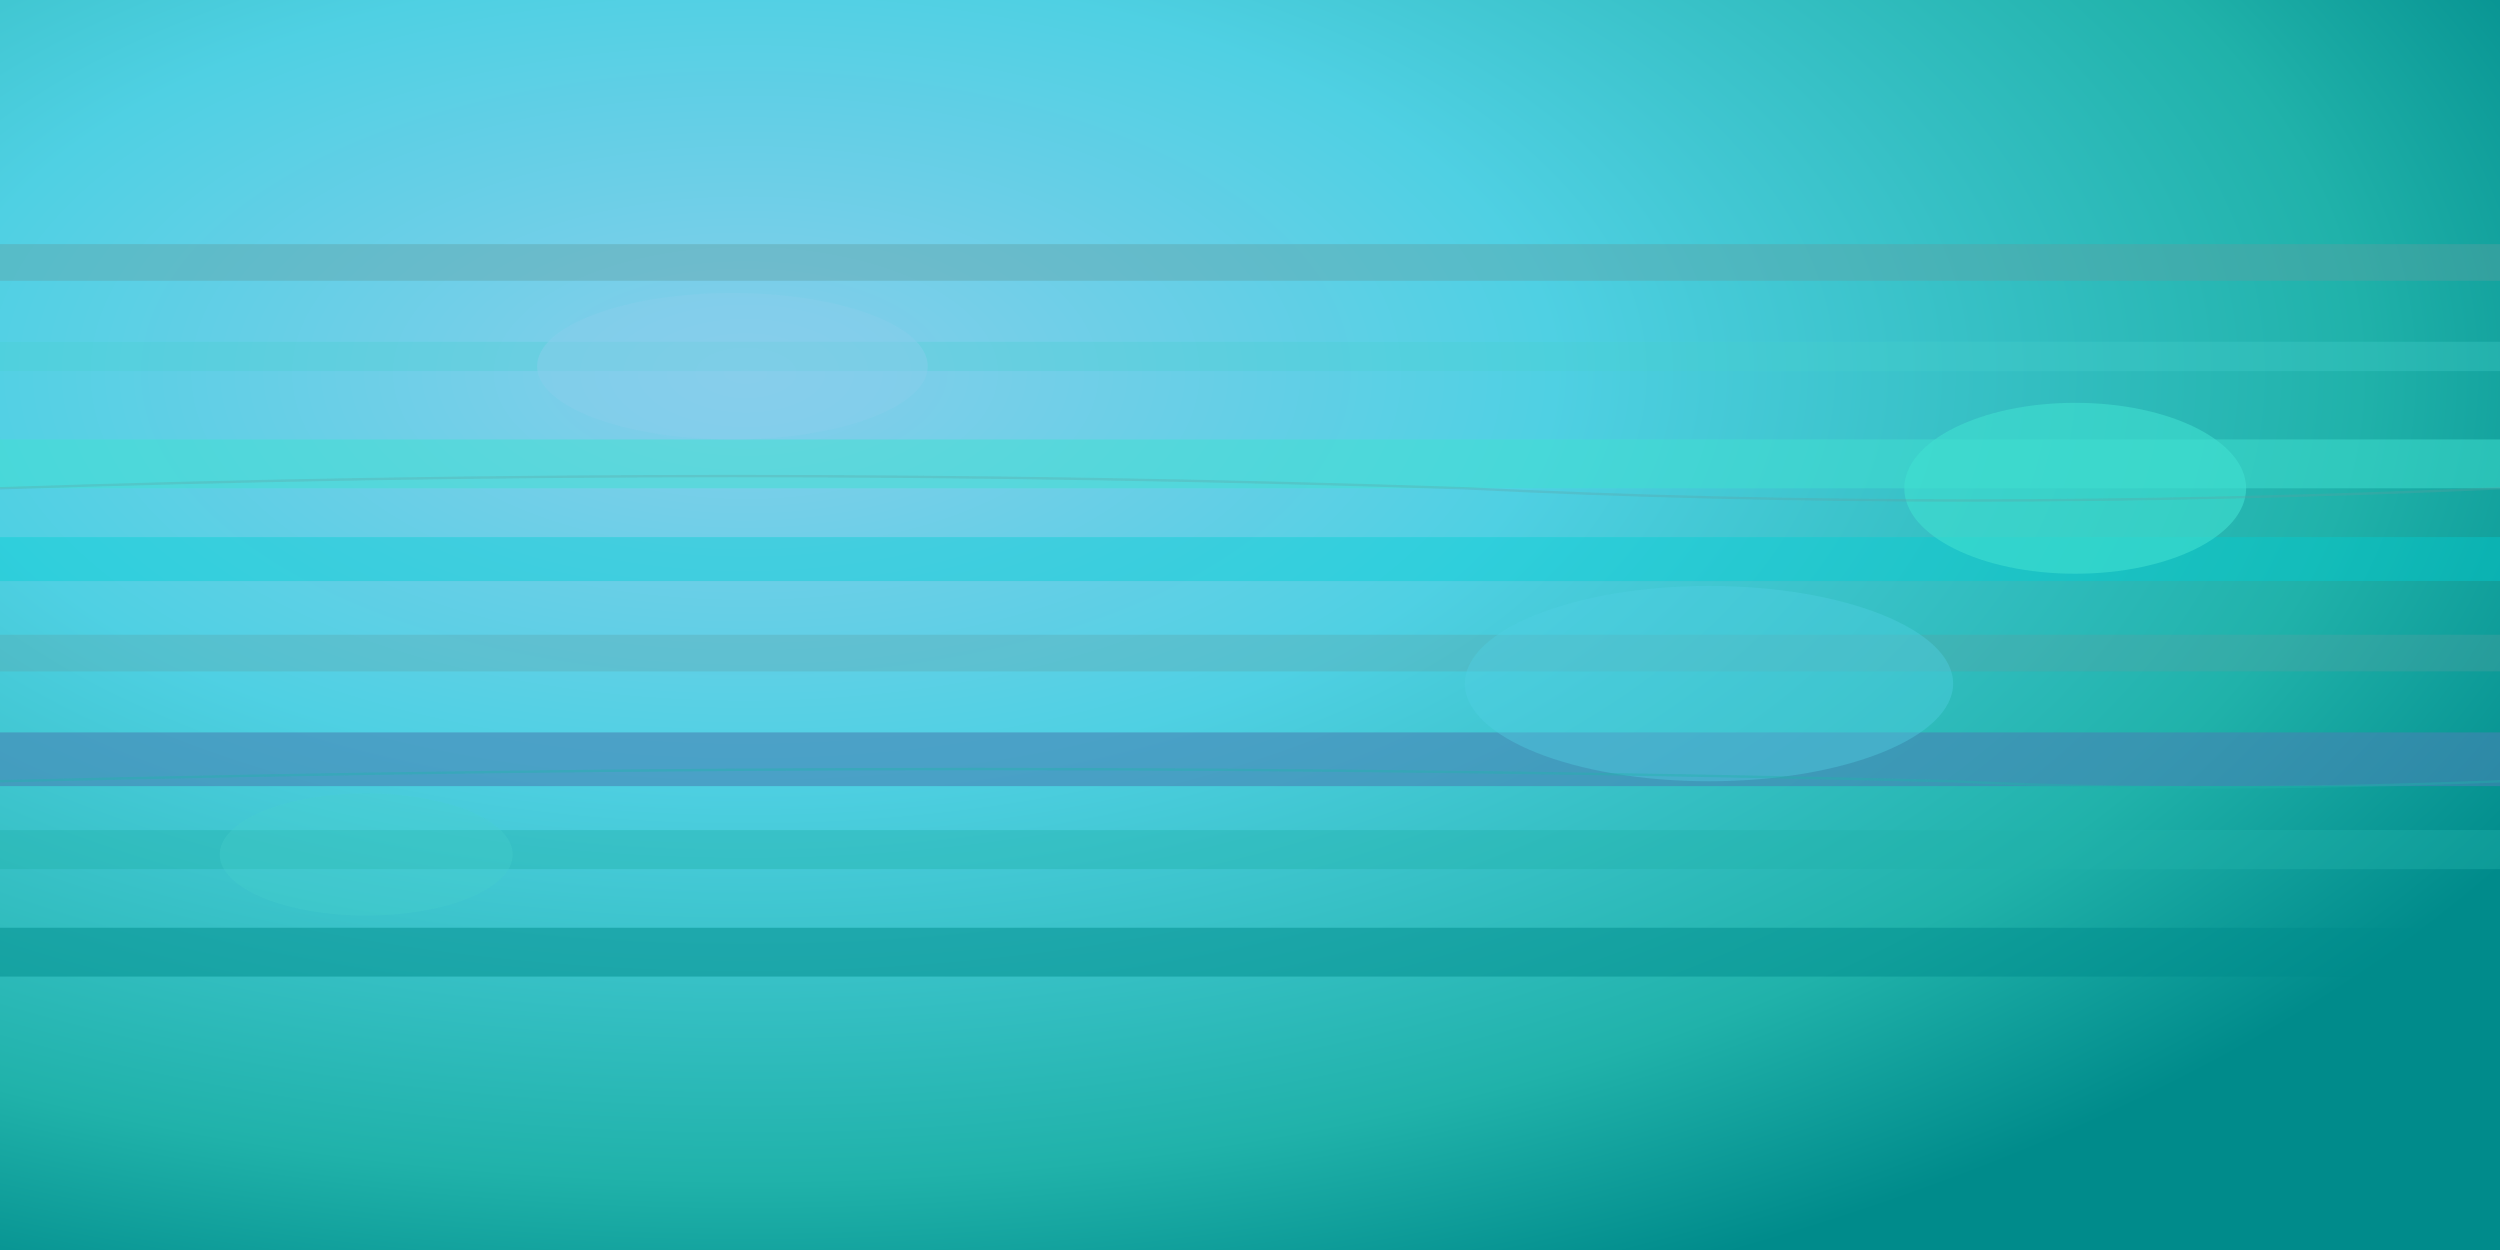
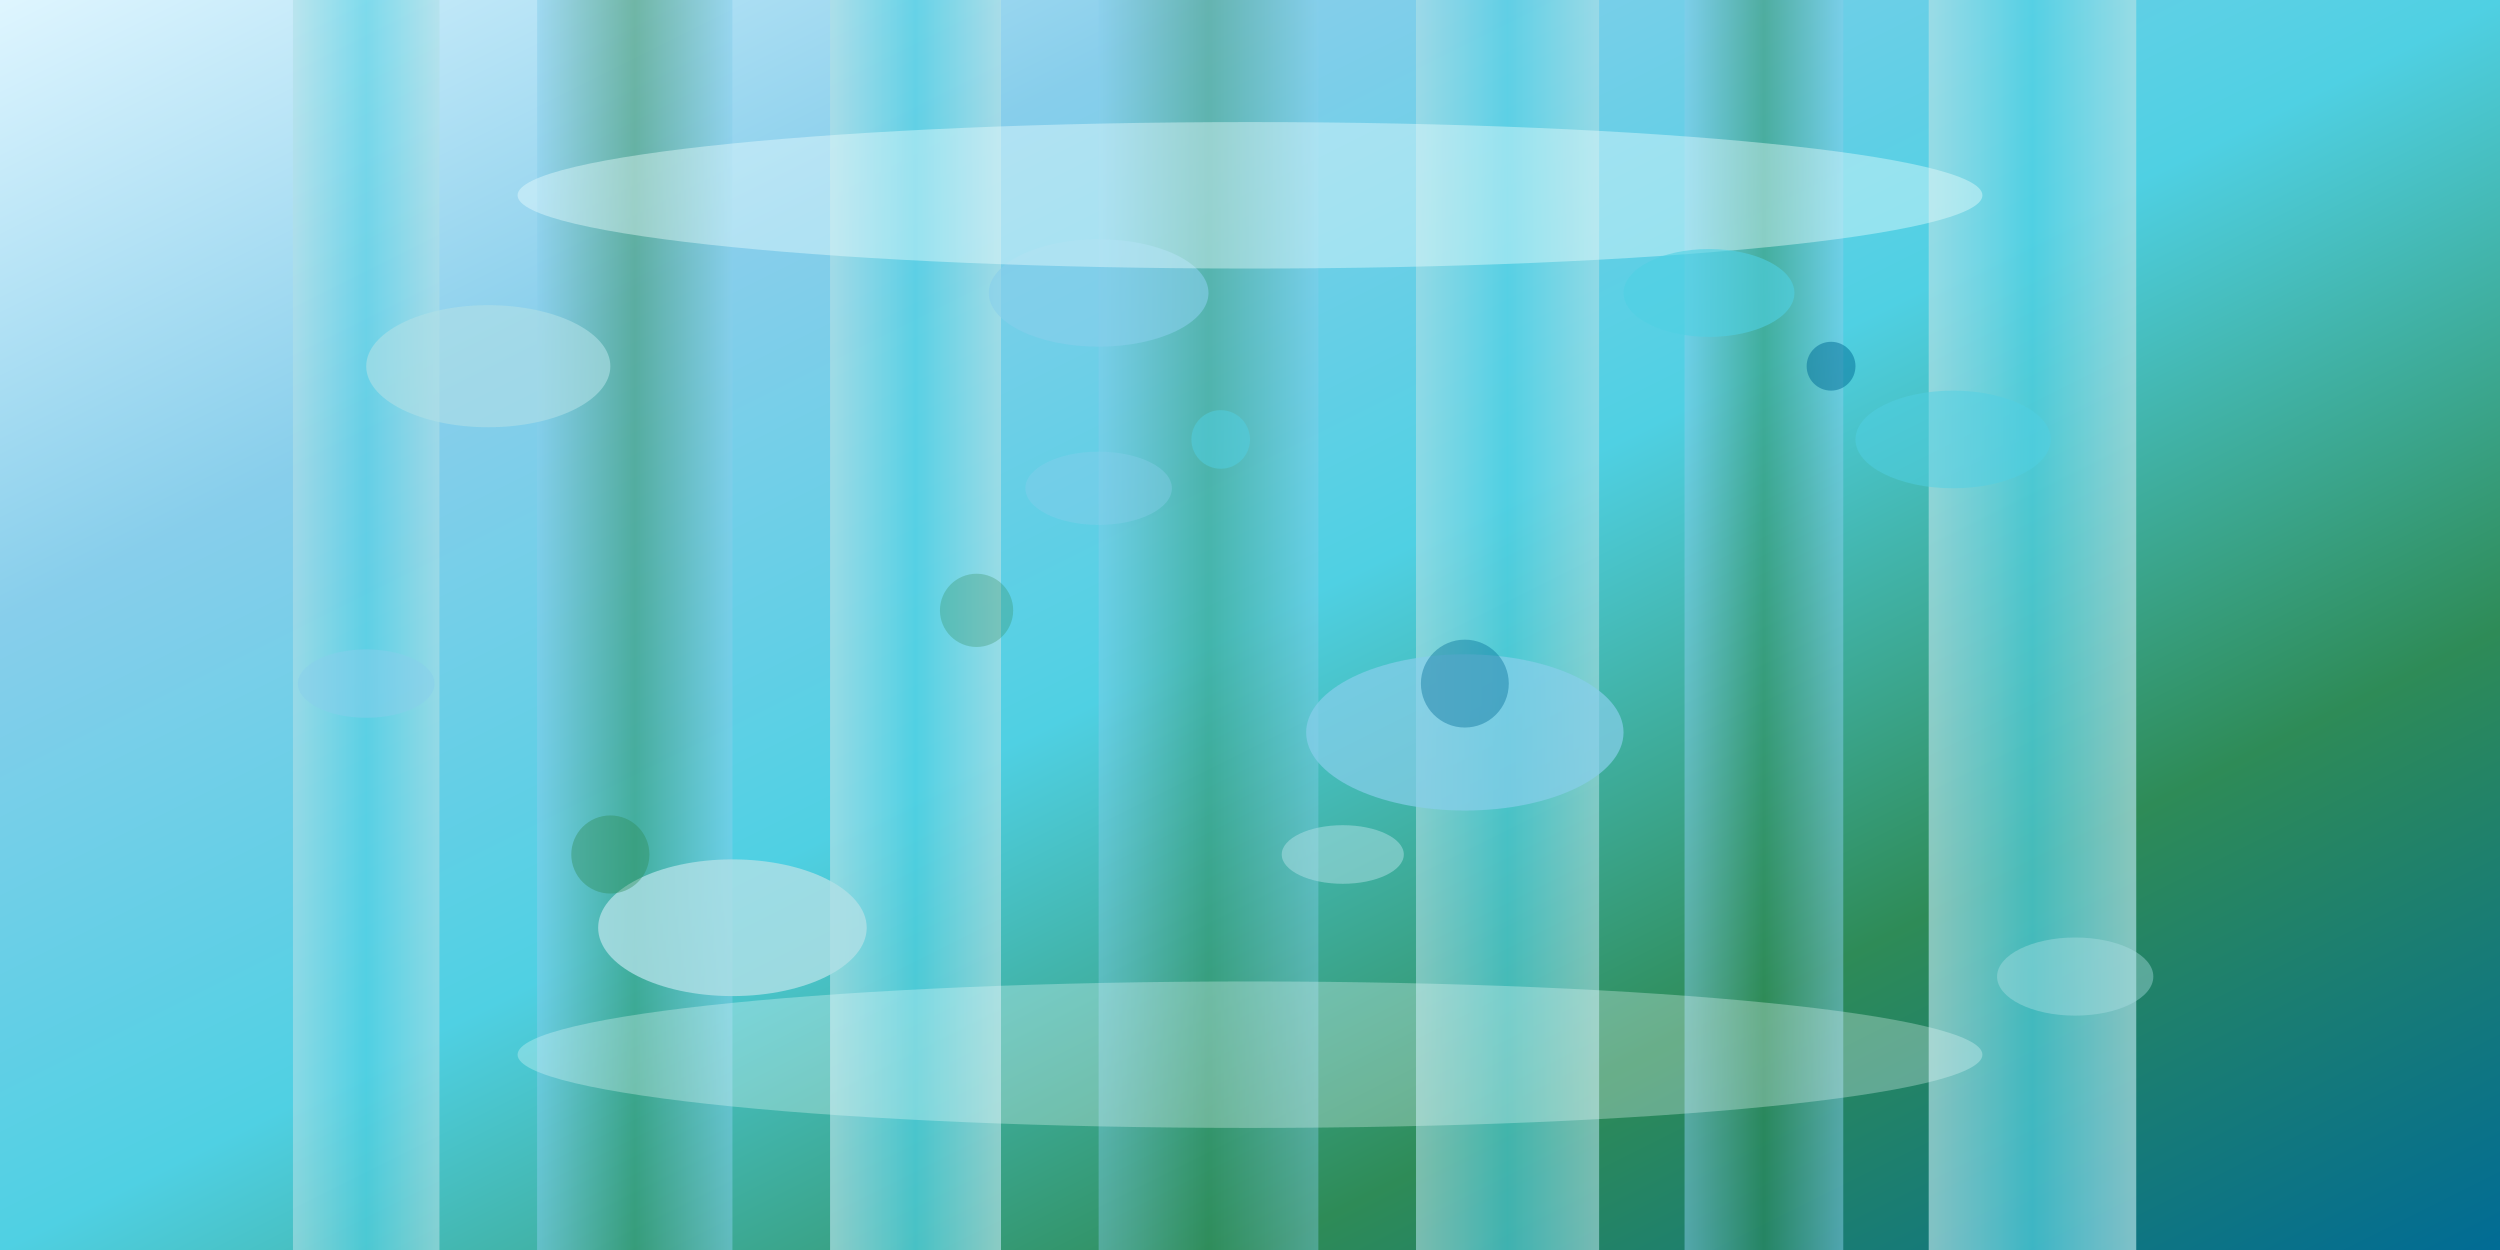
<svg xmlns="http://www.w3.org/2000/svg" width="1024" height="512">
  <defs>
-     <radialGradient id="uranusGradient" cx="0.3" cy="0.3" r="0.8">
-       <stop offset="0%" style="stop-color:#87CEEB;stop-opacity:1" />
-       <stop offset="40%" style="stop-color:#4FD0E3;stop-opacity:1" />
-       <stop offset="80%" style="stop-color:#20B2AA;stop-opacity:1" />
-       <stop offset="100%" style="stop-color:#008B8B;stop-opacity:1" />
-     </radialGradient>
+     <linearGradient id="uranusBase" x1="0%" y1="0%" x2="100%" y2="100%">
+       <stop offset="0%" style="stop-color:#E0F6FF" />
+       <stop offset="25%" style="stop-color:#87CEEB" />
+       <stop offset="50%" style="stop-color:#4FD0E3" />
+       <stop offset="75%" style="stop-color:#2E8B57" />
+       <stop offset="100%" style="stop-color:#006B96" />
+     </linearGradient>
+     <linearGradient id="verticalBand1" x1="0%" y1="0%" x2="100%" y2="0%">
+       <stop offset="0%" style="stop-color:#B0E0E6" />
+       <stop offset="50%" style="stop-color:#4FD0E3" />
+       <stop offset="100%" style="stop-color:#B0E0E6" />
+     </linearGradient>
+     <linearGradient id="verticalBand2" x1="0%" y1="0%" x2="100%" y2="0%">
+       <stop offset="0%" style="stop-color:#87CEEB" />
+       <stop offset="50%" style="stop-color:#2E8B57" />
+       <stop offset="100%" style="stop-color:#87CEEB" />
+     </linearGradient>
  </defs>
-   <rect width="100%" height="100%" fill="url(#uranusGradient)" />
-   <rect x="0" y="100" width="1024" height="15" fill="#5F9EA0" opacity="0.4" />
-   <rect x="0" y="140" width="1024" height="12" fill="#48D1CC" opacity="0.3" />
-   <rect x="0" y="180" width="1024" height="20" fill="#40E0D0" opacity="0.5" />
-   <rect x="0" y="220" width="1024" height="18" fill="#00CED1" opacity="0.4" />
-   <rect x="0" y="260" width="1024" height="15" fill="#5F9EA0" opacity="0.3" />
-   <rect x="0" y="300" width="1024" height="22" fill="#4682B4" opacity="0.6" />
-   <rect x="0" y="340" width="1024" height="16" fill="#20B2AA" opacity="0.4" />
-   <rect x="0" y="380" width="1024" height="20" fill="#008B8B" opacity="0.5" />
-   <ellipse cx="300" cy="150" rx="80" ry="30" fill="#87CEEB" opacity="0.5" />
-   <ellipse cx="700" cy="280" rx="100" ry="40" fill="#4FD0E3" opacity="0.4" />
-   <ellipse cx="150" cy="350" rx="60" ry="25" fill="#48D1CC" opacity="0.3" />
-   <ellipse cx="850" cy="200" rx="70" ry="35" fill="#40E0D0" opacity="0.6" />
-   <path d="M0,200 Q300,190 600,200 Q800,210 1024,200" stroke="#5F9EA0" stroke-width="1" fill="none" opacity="0.3" />
-   <path d="M0,320 Q400,310 800,320 Q900,325 1024,320" stroke="#20B2AA" stroke-width="1" fill="none" opacity="0.4" />
+   <rect width="1024" height="512" fill="url(#uranusBase)" />
+   <rect x="120" y="0" width="60" height="512" fill="url(#verticalBand1)" opacity="0.6" />
+   <rect x="220" y="0" width="80" height="512" fill="url(#verticalBand2)" opacity="0.5" />
+   <rect x="340" y="0" width="70" height="512" fill="url(#verticalBand1)" opacity="0.7" />
+   <rect x="450" y="0" width="90" height="512" fill="url(#verticalBand2)" opacity="0.4" />
+   <rect x="580" y="0" width="75" height="512" fill="url(#verticalBand1)" opacity="0.6" />
+   <rect x="690" y="0" width="65" height="512" fill="url(#verticalBand2)" opacity="0.5" />
+   <rect x="790" y="0" width="85" height="512" fill="url(#verticalBand1)" opacity="0.7" />
+   <ellipse cx="200" cy="150" rx="50" ry="25" fill="#B0E0E6" opacity="0.6" />
+   <ellipse cx="600" cy="300" rx="65" ry="32" fill="#87CEEB" opacity="0.7" />
+   <ellipse cx="800" cy="180" rx="40" ry="20" fill="#4FD0E3" opacity="0.5" />
+   <ellipse cx="300" cy="380" rx="55" ry="28" fill="#B0E0E6" opacity="0.8" />
+   <ellipse cx="450" cy="120" rx="45" ry="22" fill="#87CEEB" opacity="0.6" />
+   <ellipse cx="512" cy="80" rx="300" ry="30" fill="#F0FFFF" opacity="0.4" />
+   <ellipse cx="512" cy="432" rx="300" ry="30" fill="#F0FFFF" opacity="0.3" />
+   <ellipse cx="450" cy="200" rx="30" ry="15" fill="#87CEEB" opacity="0.4" />
+   <ellipse cx="550" cy="350" rx="25" ry="12" fill="#B0E0E6" opacity="0.5" />
+   <ellipse cx="700" cy="120" rx="35" ry="18" fill="#4FD0E3" opacity="0.6" />
+   <ellipse cx="150" cy="280" rx="28" ry="14" fill="#87CEEB" opacity="0.5" />
+   <ellipse cx="850" cy="400" rx="32" ry="16" fill="#B0E0E6" opacity="0.4" />
+   <circle cx="400" cy="250" r="15" fill="#2E8B57" opacity="0.3" />
+   <circle cx="600" cy="280" r="18" fill="#006B96" opacity="0.4" />
+   <circle cx="500" cy="180" r="12" fill="#4FD0E3" opacity="0.5" />
+   <circle cx="250" cy="350" r="16" fill="#2E8B57" opacity="0.4" />
+   <circle cx="750" cy="150" r="10" fill="#006B96" opacity="0.5" />
</svg>
